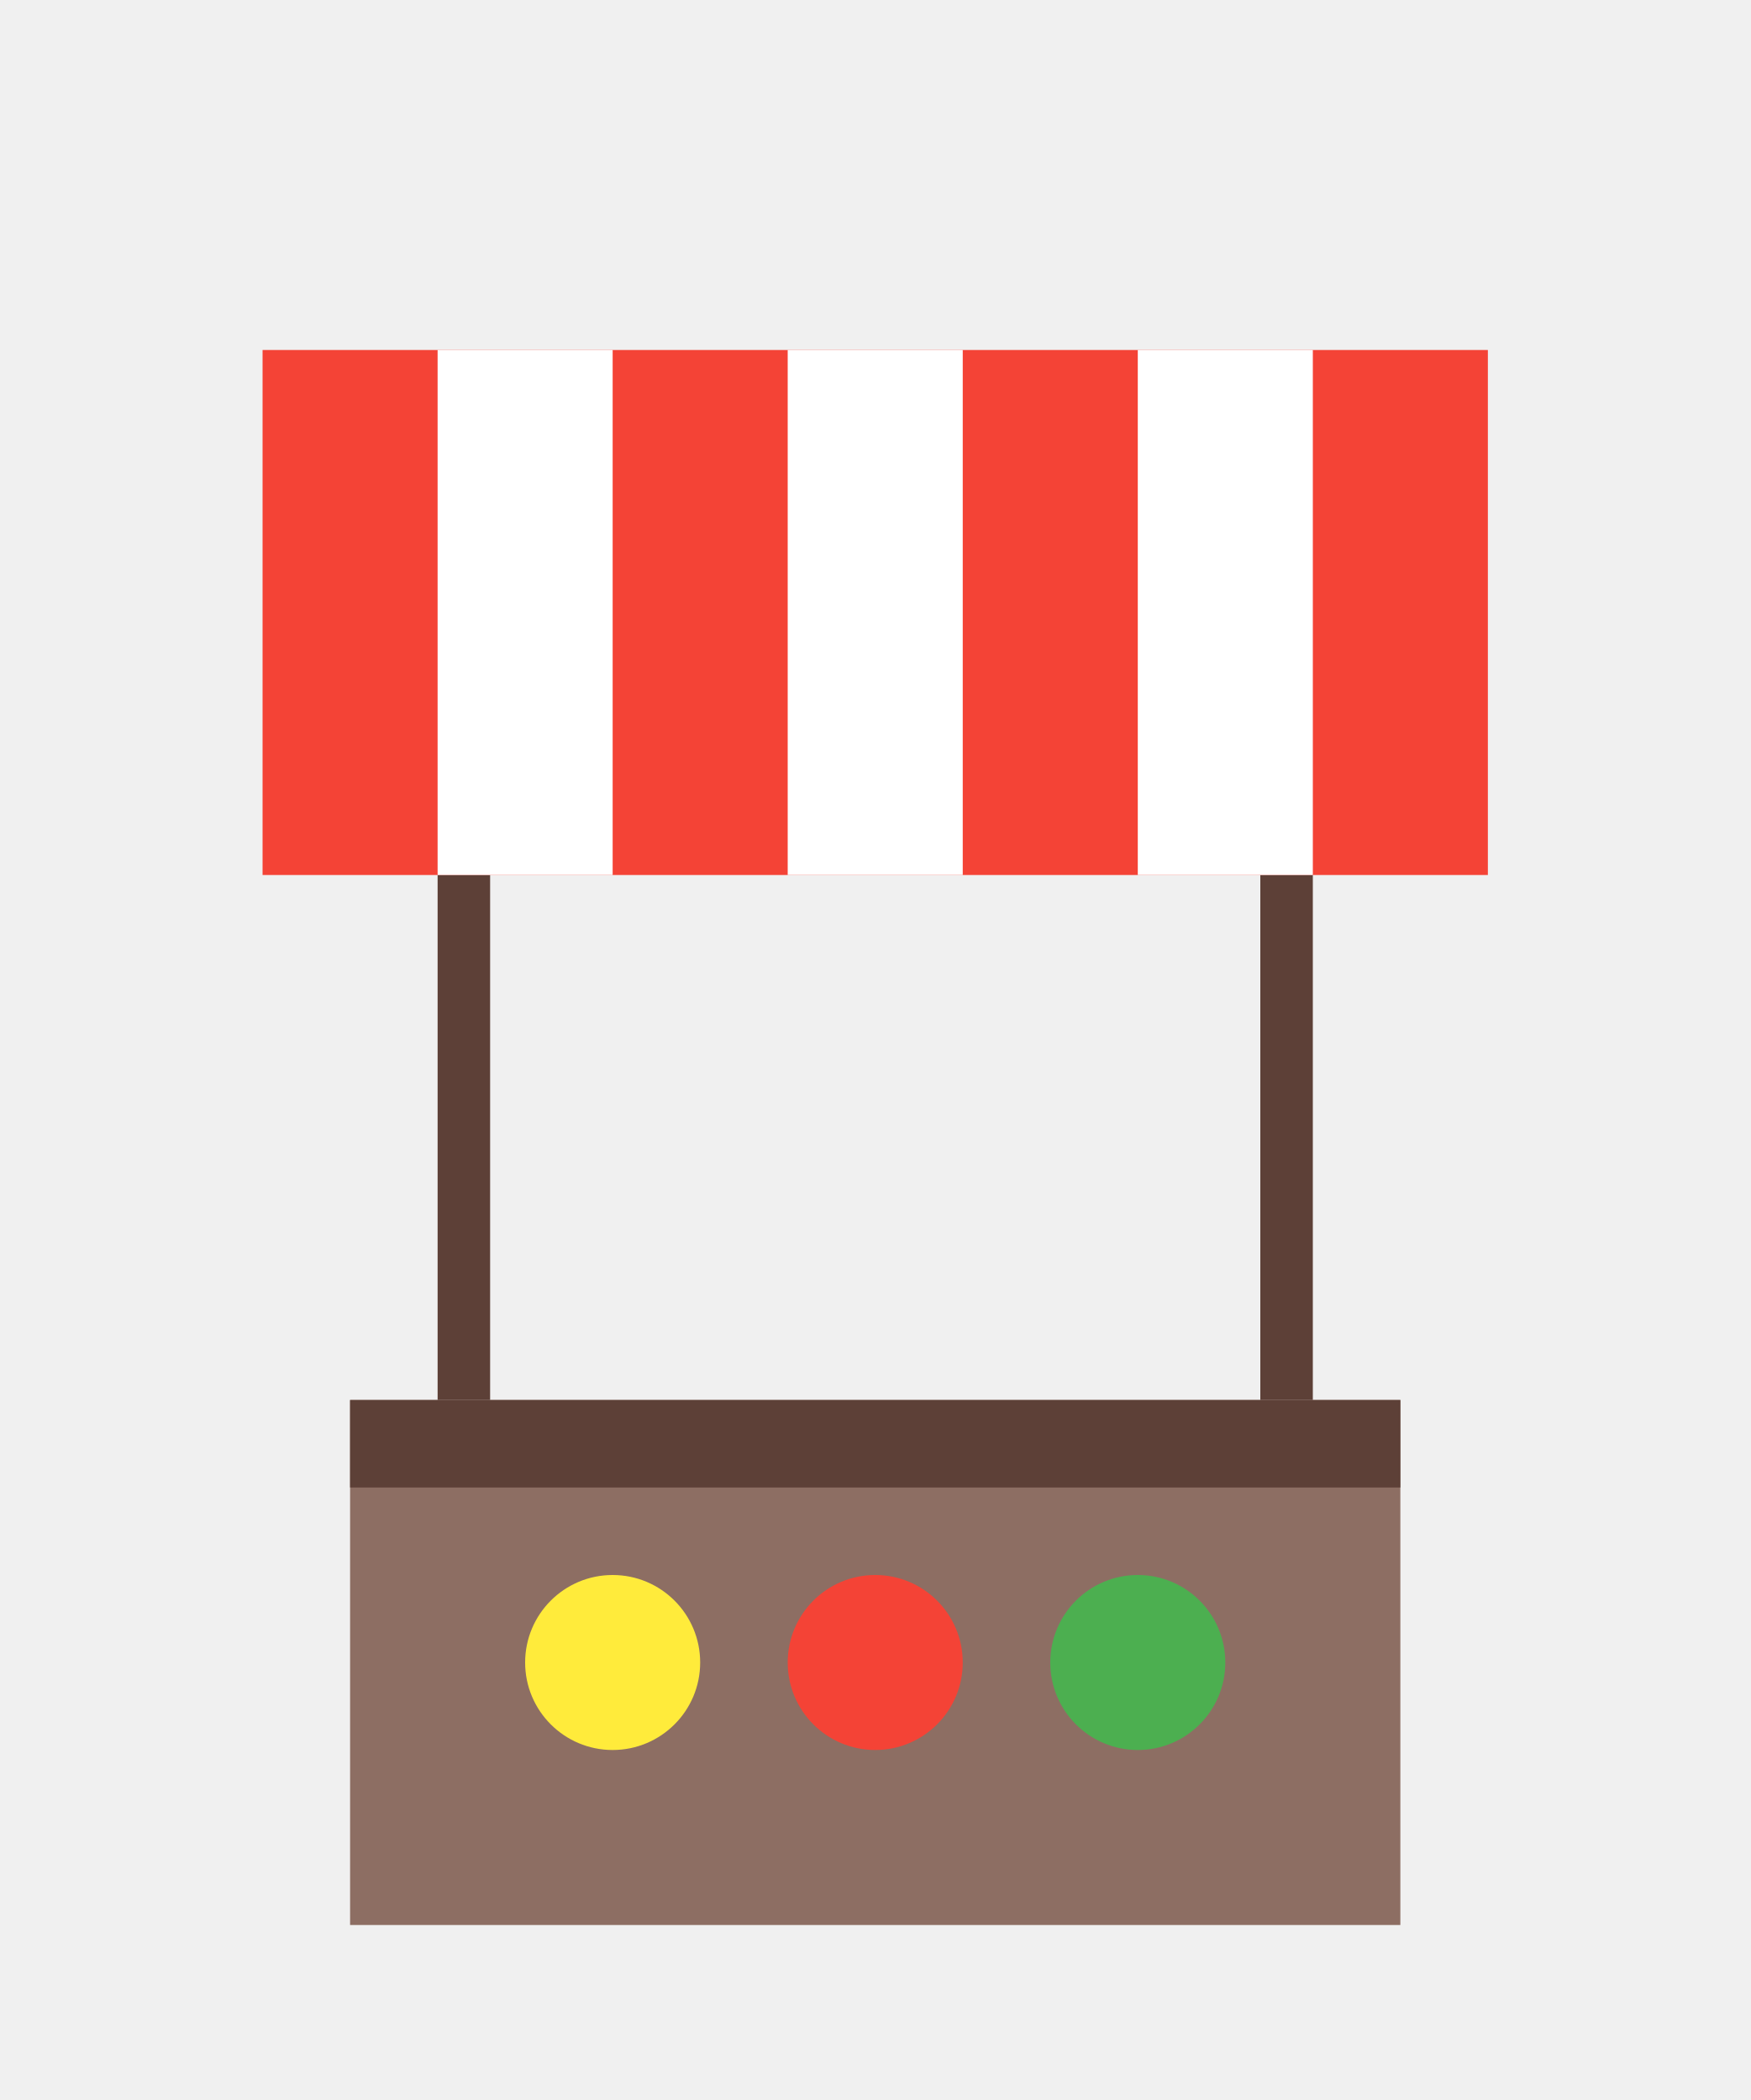
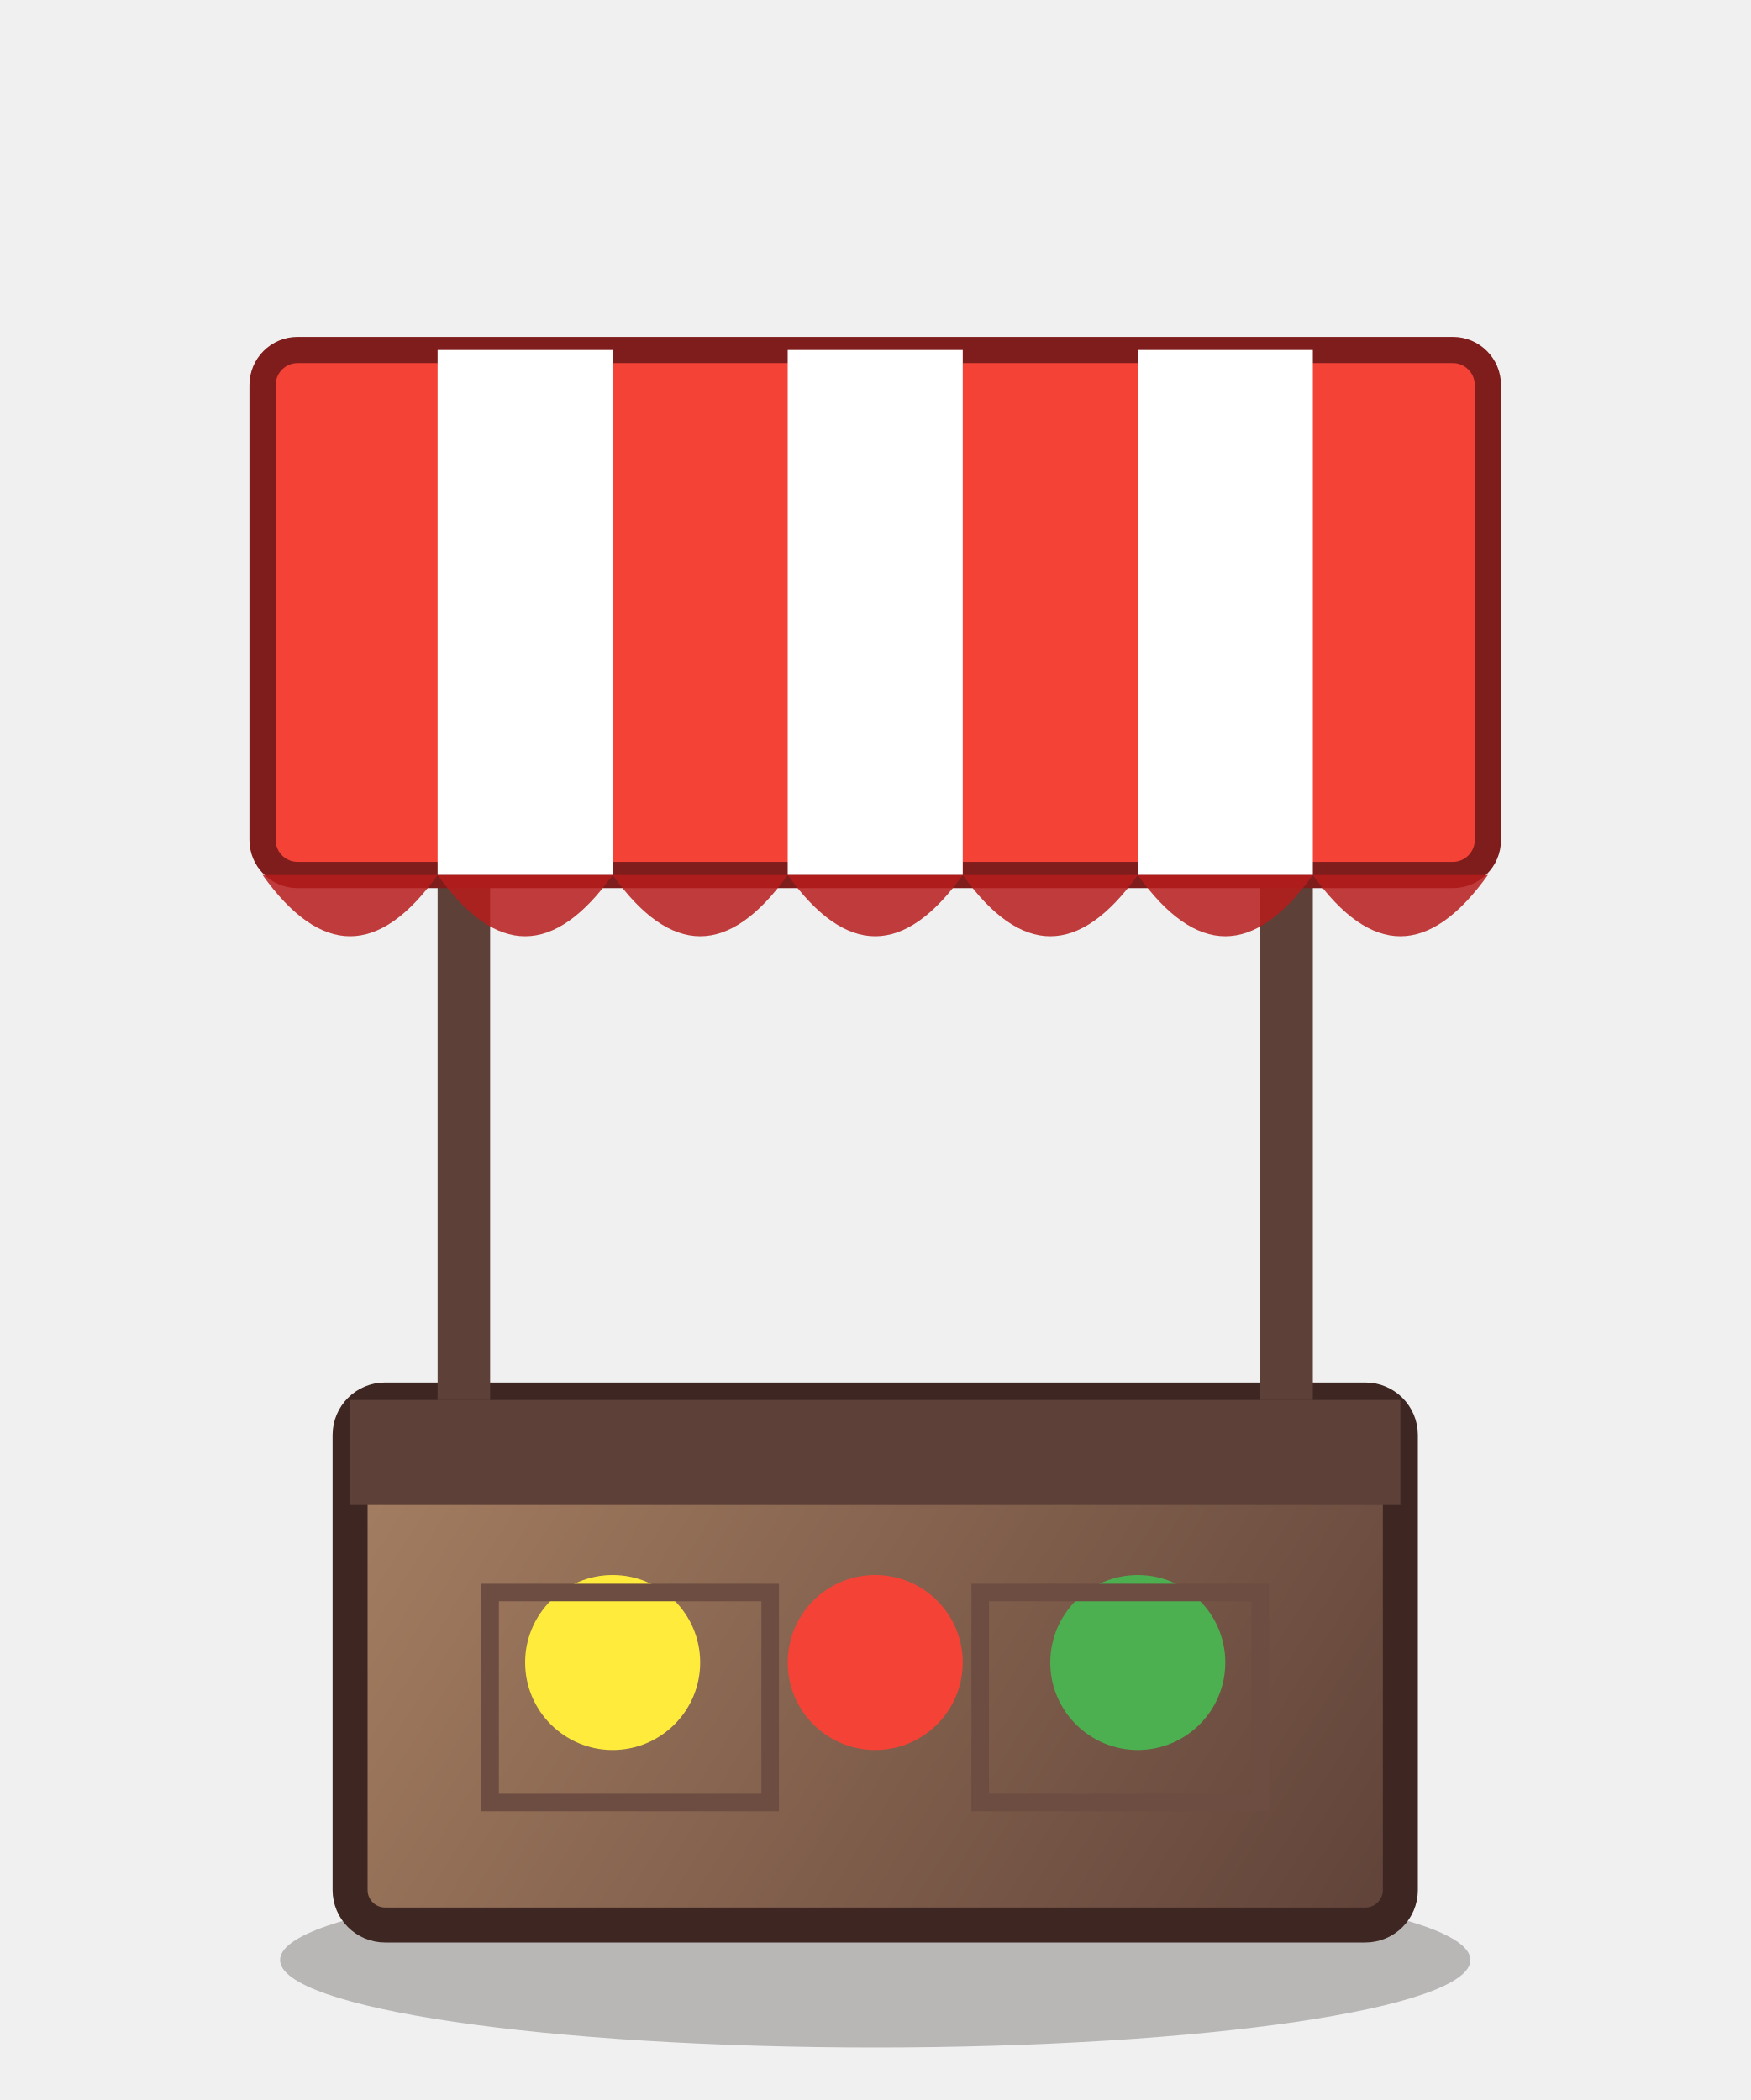
<svg xmlns="http://www.w3.org/2000/svg" viewBox="0 0 100 120">
-   <rect x="20" y="80" width="60" height="30" fill="#8d6e63" />
-   <rect x="20" y="80" width="60" height="5" fill="#5d4037" />
+   <defs>
+     <linearGradient id="stall-wood" x1="20" y1="76" x2="80" y2="114" gradientUnits="userSpaceOnUse">
+       <stop offset="0" stop-color="#a98264" />
+       <stop offset="1" stop-color="#5d4037" />
+     </linearGradient>
+   </defs>
+   <ellipse cx="50" cy="112" rx="34" ry="5" fill="#120b08" opacity="0.25" />
+   <rect x="20" y="80" width="60" height="30" rx="2" fill="url(#stall-wood)" stroke="#3e2723" stroke-width="2" />
+   <rect x="20" y="80" width="60" height="6" fill="#5d4037" />
  <rect x="25" y="40" width="3" height="40" fill="#5d4037" />
  <rect x="72" y="40" width="3" height="40" fill="#5d4037" />
-   <rect x="15" y="20" width="70" height="30" fill="#f44336" />
+   <rect x="15" y="20" width="70" height="30" rx="2" fill="#f44336" stroke="#7f1d1d" stroke-width="1.5" />
  <rect x="25" y="20" width="10" height="30" fill="white" />
  <rect x="45" y="20" width="10" height="30" fill="white" />
  <rect x="65" y="20" width="10" height="30" fill="white" />
+   <path d="M15 50 Q20 57 25 50 Q30 57 35 50 Q40 57 45 50 Q50 57 55 50 Q60 57 65 50 Q70 57 75 50 Q80 57 85 50" fill="#b71c1c" opacity="0.85" />
  <circle cx="35" cy="95" r="5" fill="#ffeb3b" />
  <circle cx="50" cy="95" r="5" fill="#f44336" />
  <circle cx="65" cy="95" r="5" fill="#4caf50" />
+   <rect x="28" y="91" width="16" height="12" fill="none" stroke="#6d4c41" stroke-width="1" />
+   <rect x="56" y="91" width="16" height="12" fill="none" stroke="#6d4c41" stroke-width="1" />
</svg>
